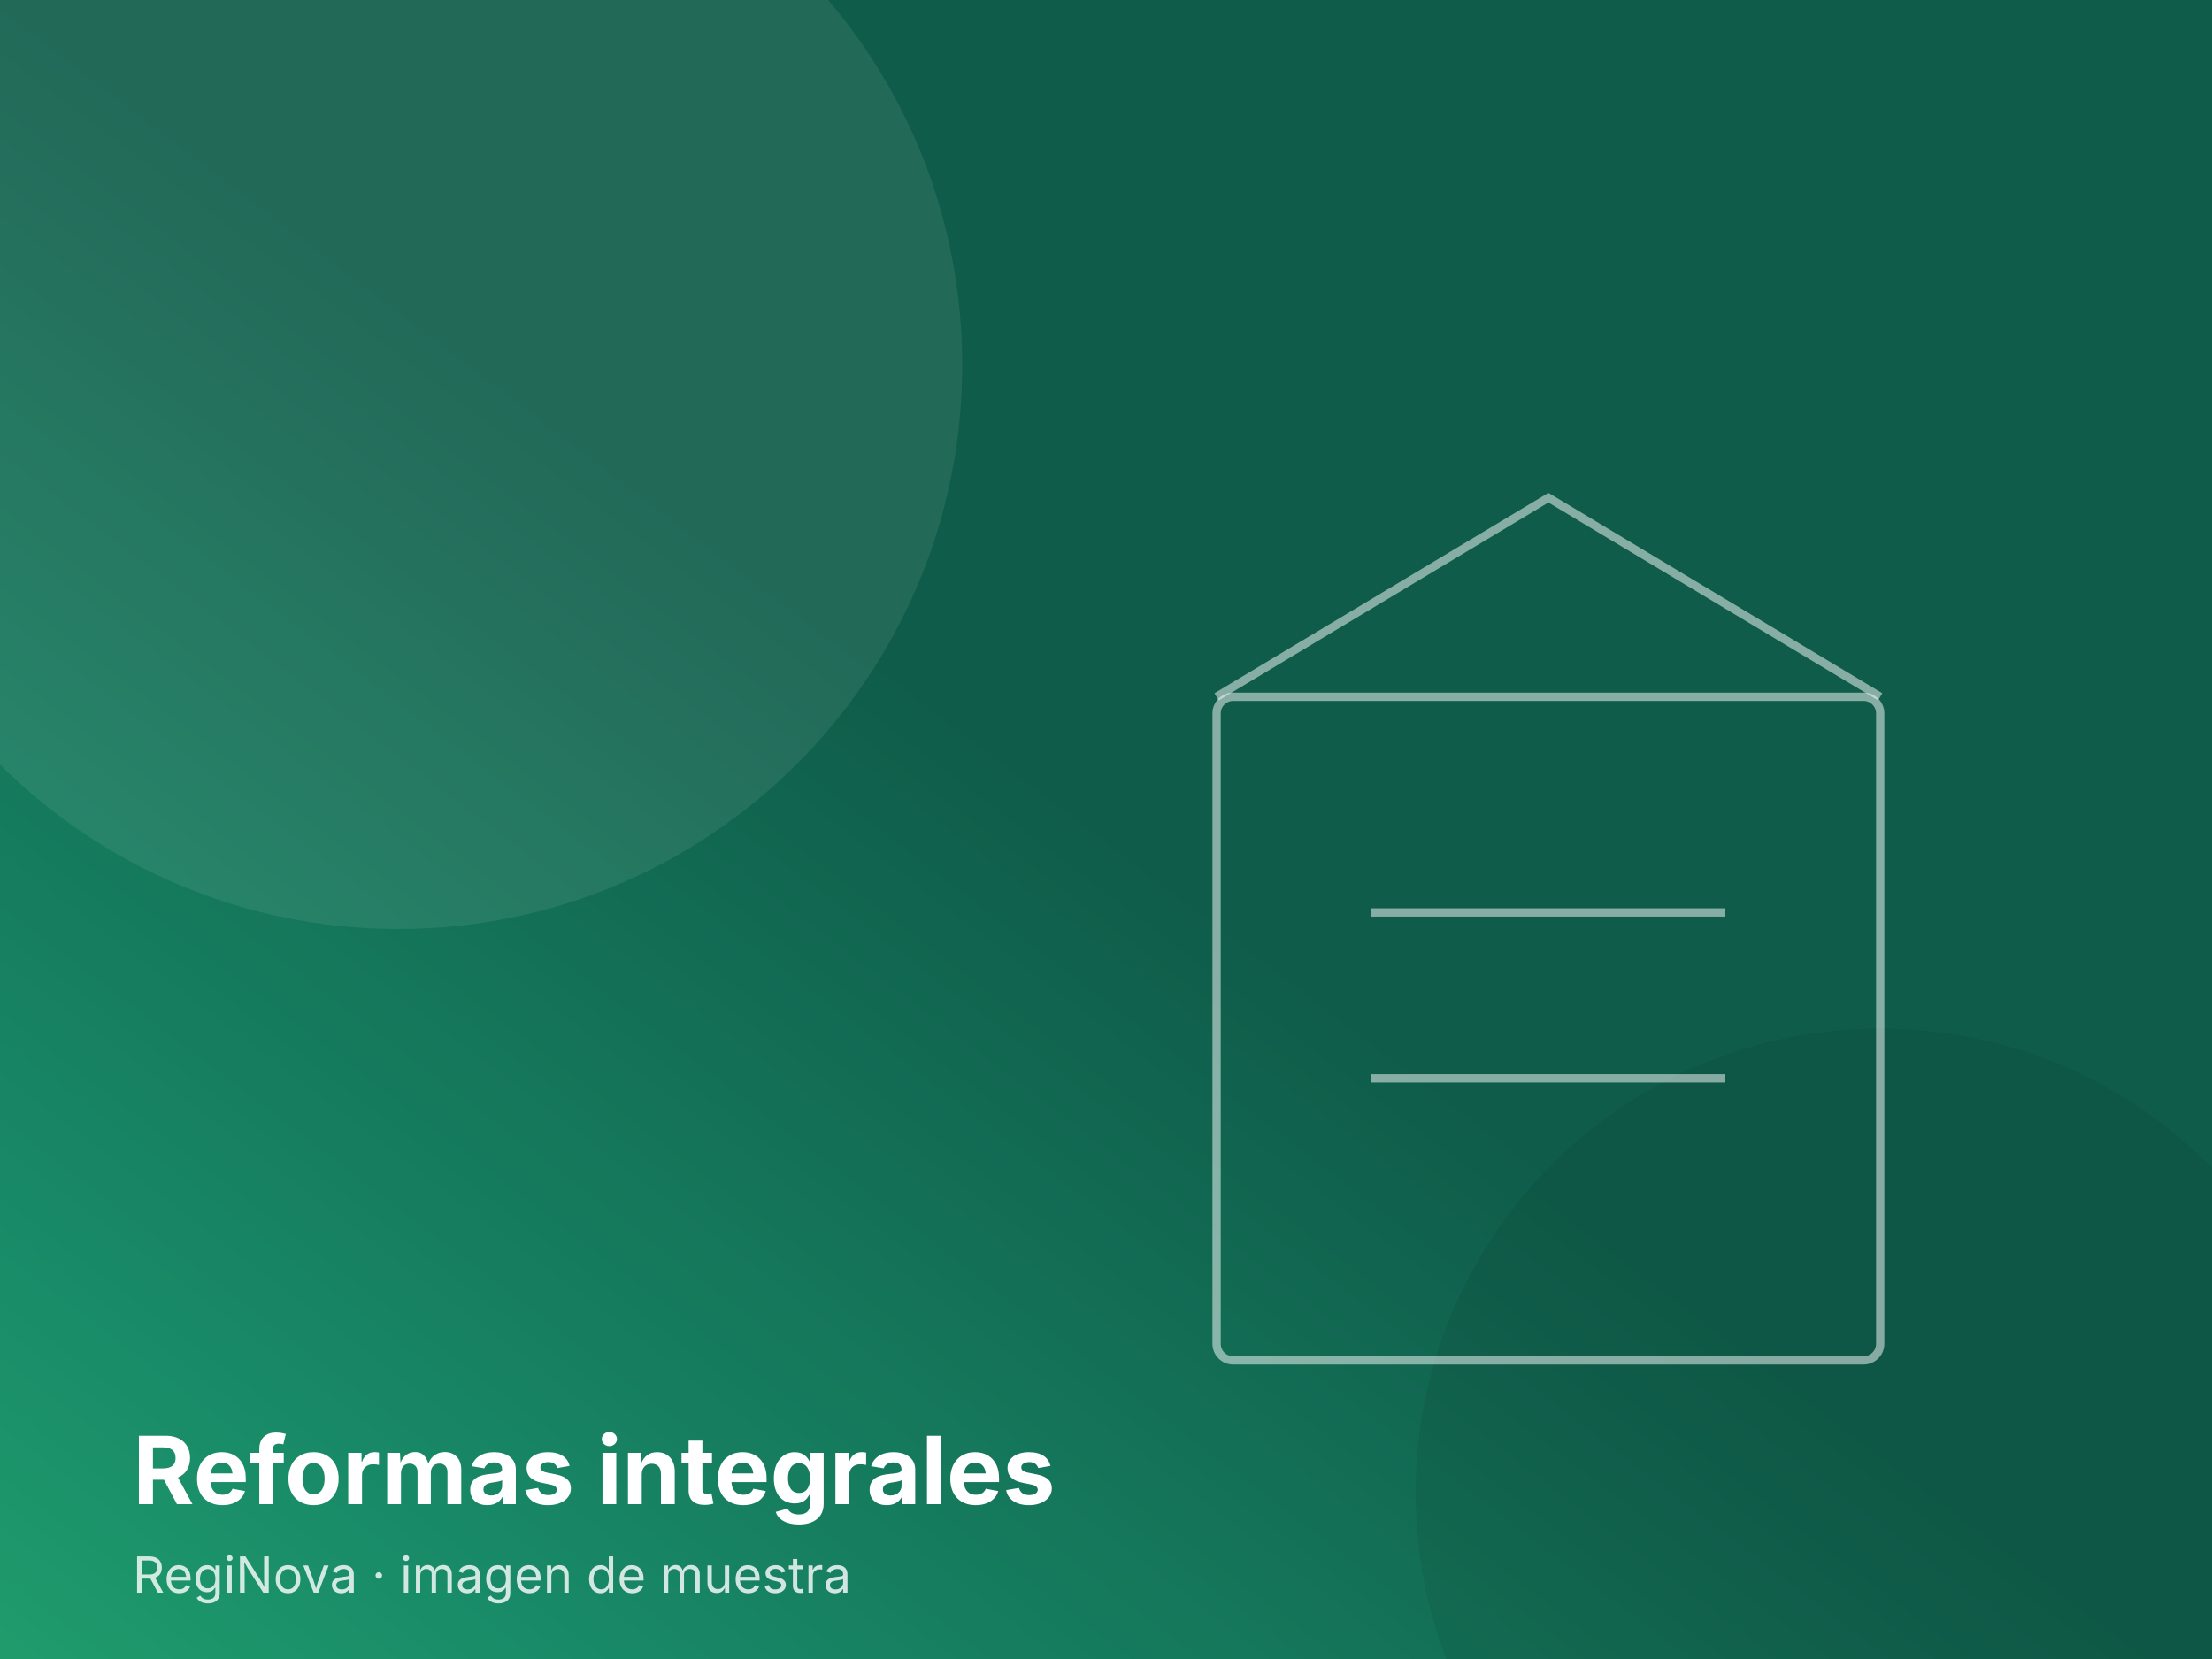
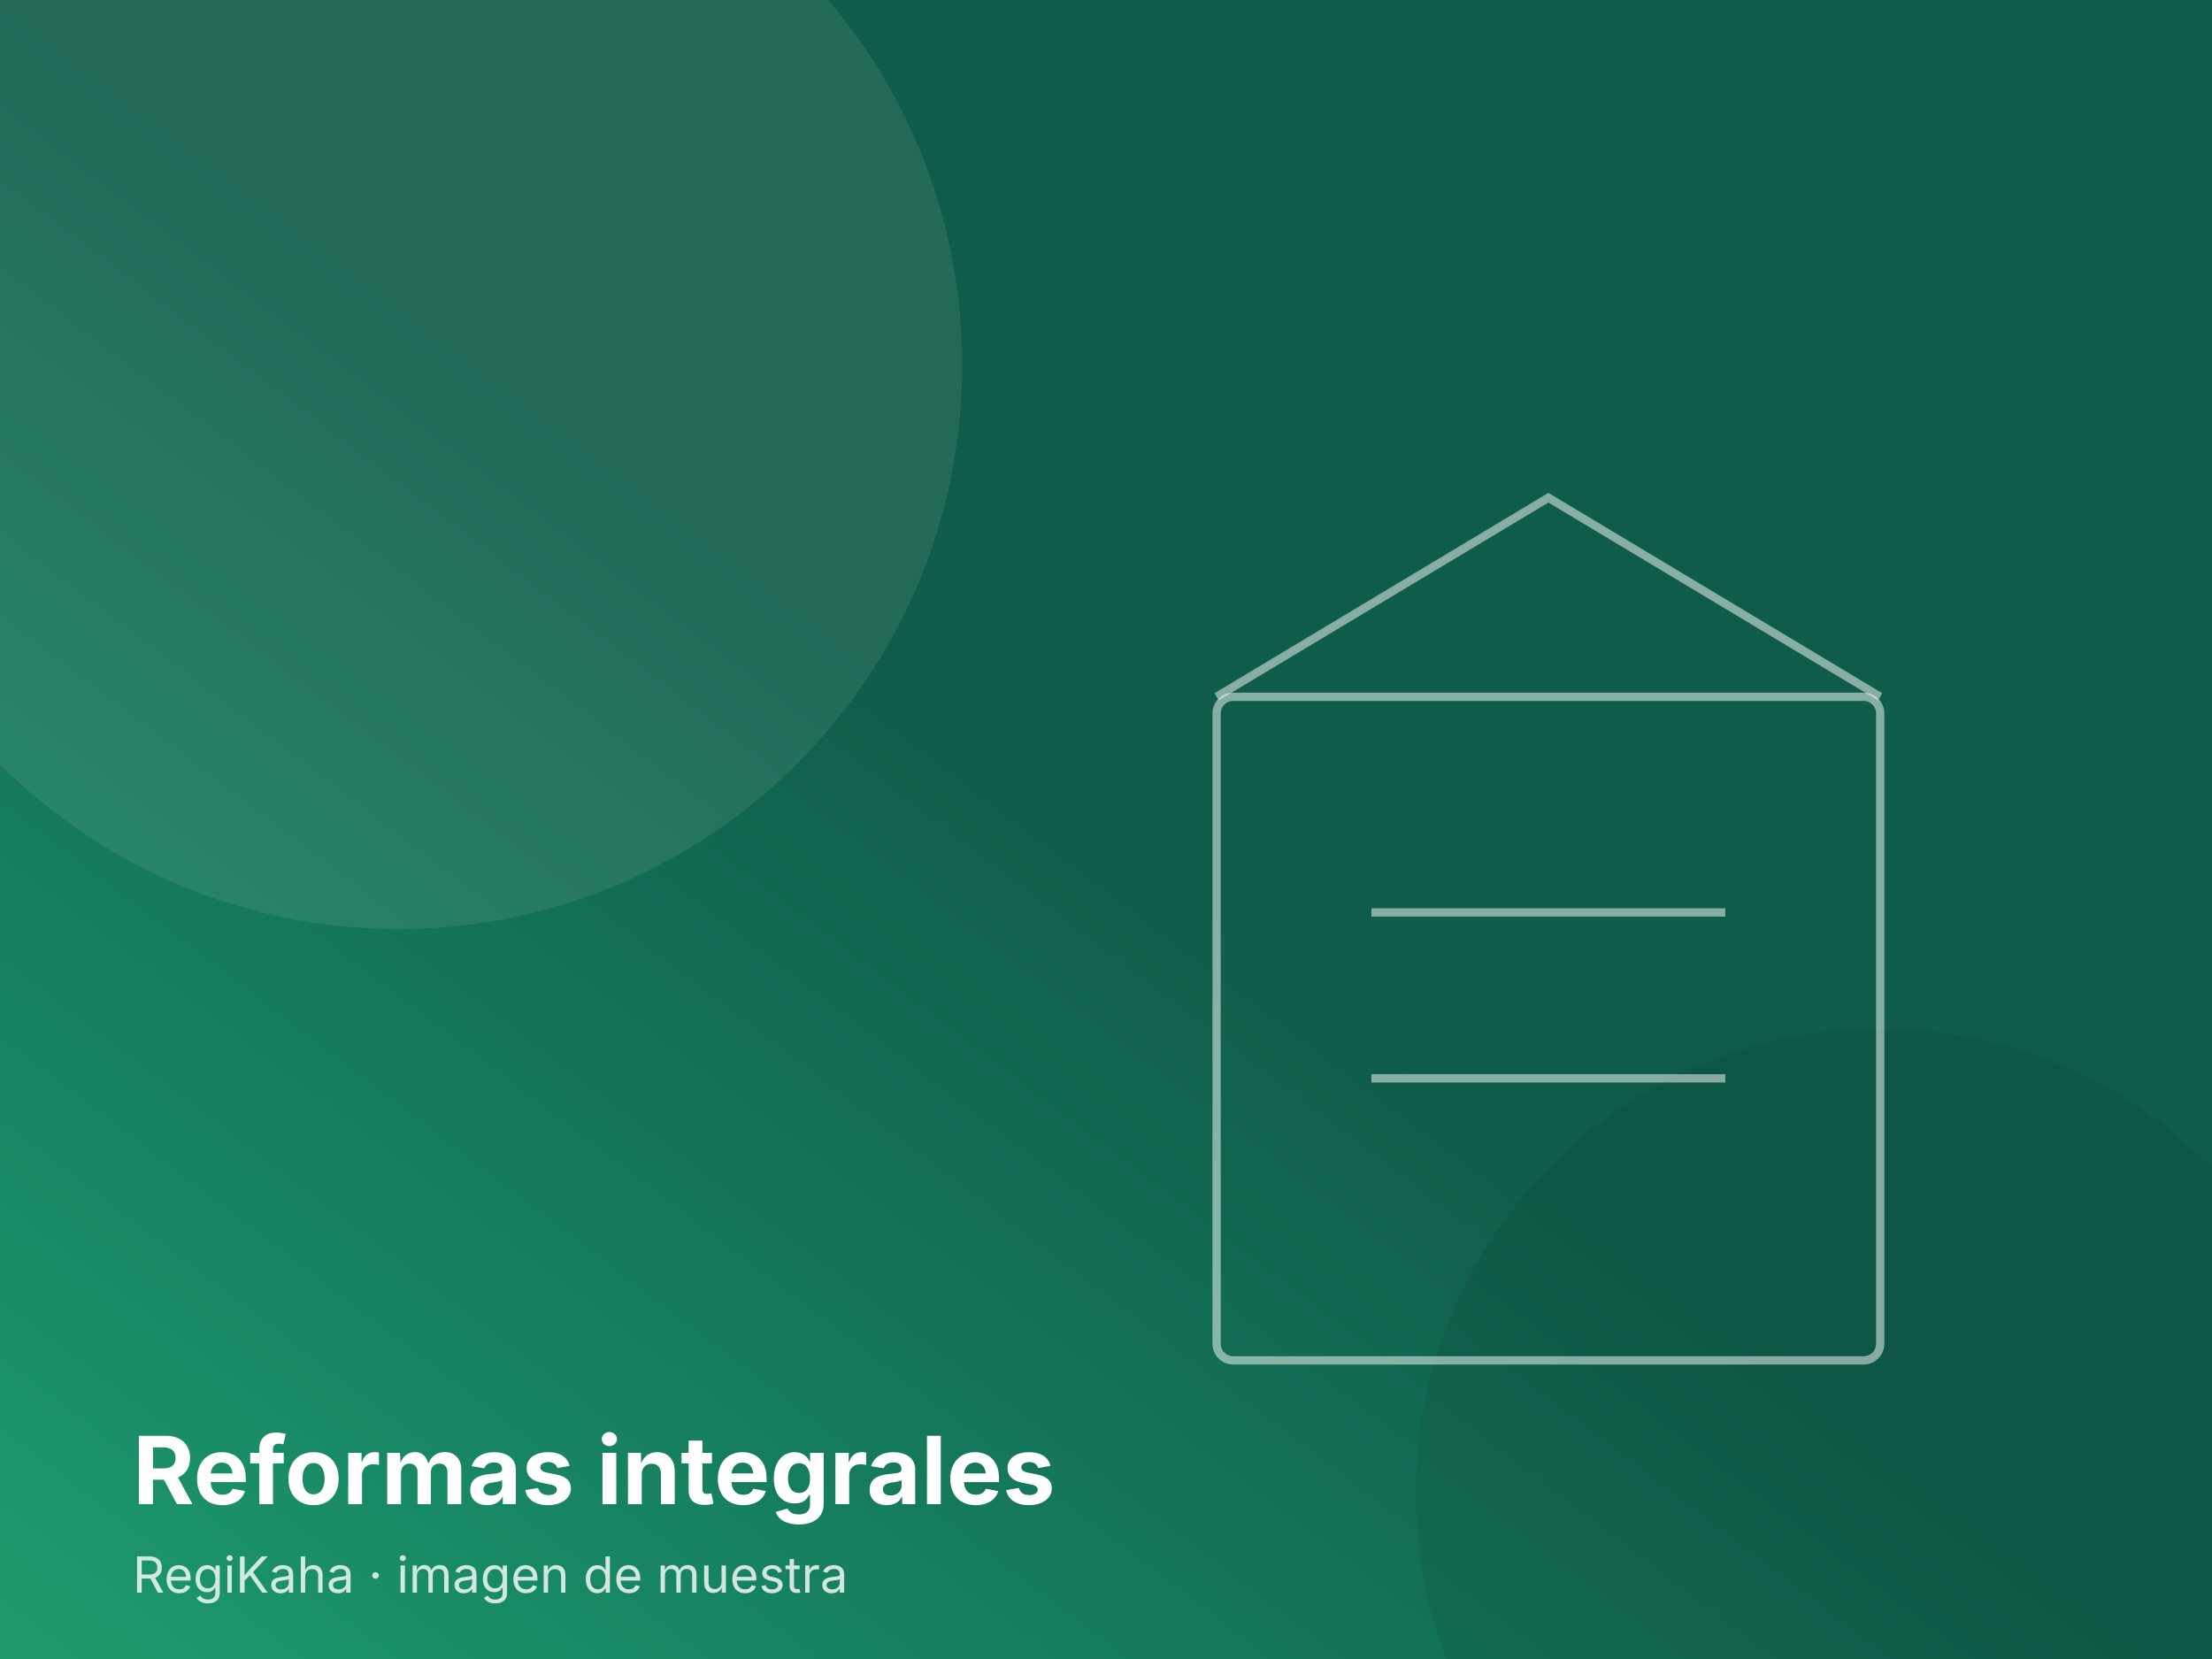
<svg xmlns="http://www.w3.org/2000/svg" width="800" height="600" viewBox="0 0 800 600">
  <defs>
    <linearGradient id="cg" gradientTransform="rotate(135)">
      <stop offset="0" stop-color="#0F5C4A" />
      <stop offset="0.55" stop-color="#198C68" />
      <stop offset="1" stop-color="#2AB673" />
    </linearGradient>
  </defs>
  <rect width="800" height="600" fill="url(#cg)" />
  <circle cx="144" cy="132" r="204" fill="rgba(255,255,255,0.08)" />
  <circle cx="680" cy="540" r="168" fill="rgba(0,0,0,0.07)" />
  <g stroke="rgba(255,255,255,0.5)" stroke-width="3" fill="none">
    <rect x="440" y="252" width="240" height="240" rx="6" />
    <path d="M440 252 L560 180 L680 252" />
    <line x1="496" y1="330" x2="624" y2="330" />
    <line x1="496" y1="390" x2="624" y2="390" />
  </g>
  <text x="48" y="544" font-family="Inter, sans-serif" font-size="34" font-weight="700" fill="#fff">Reformas integrales</text>
-   <text x="48" y="576" font-family="Inter, sans-serif" font-size="18" fill="rgba(255,255,255,0.8)">RegiNova · imagen de muestra</text>
+   <text x="48" y="576" font-family="Inter, sans-serif" font-size="18" fill="rgba(255,255,255,0.8)">RegiKaha · imagen de muestra</text>
</svg>
